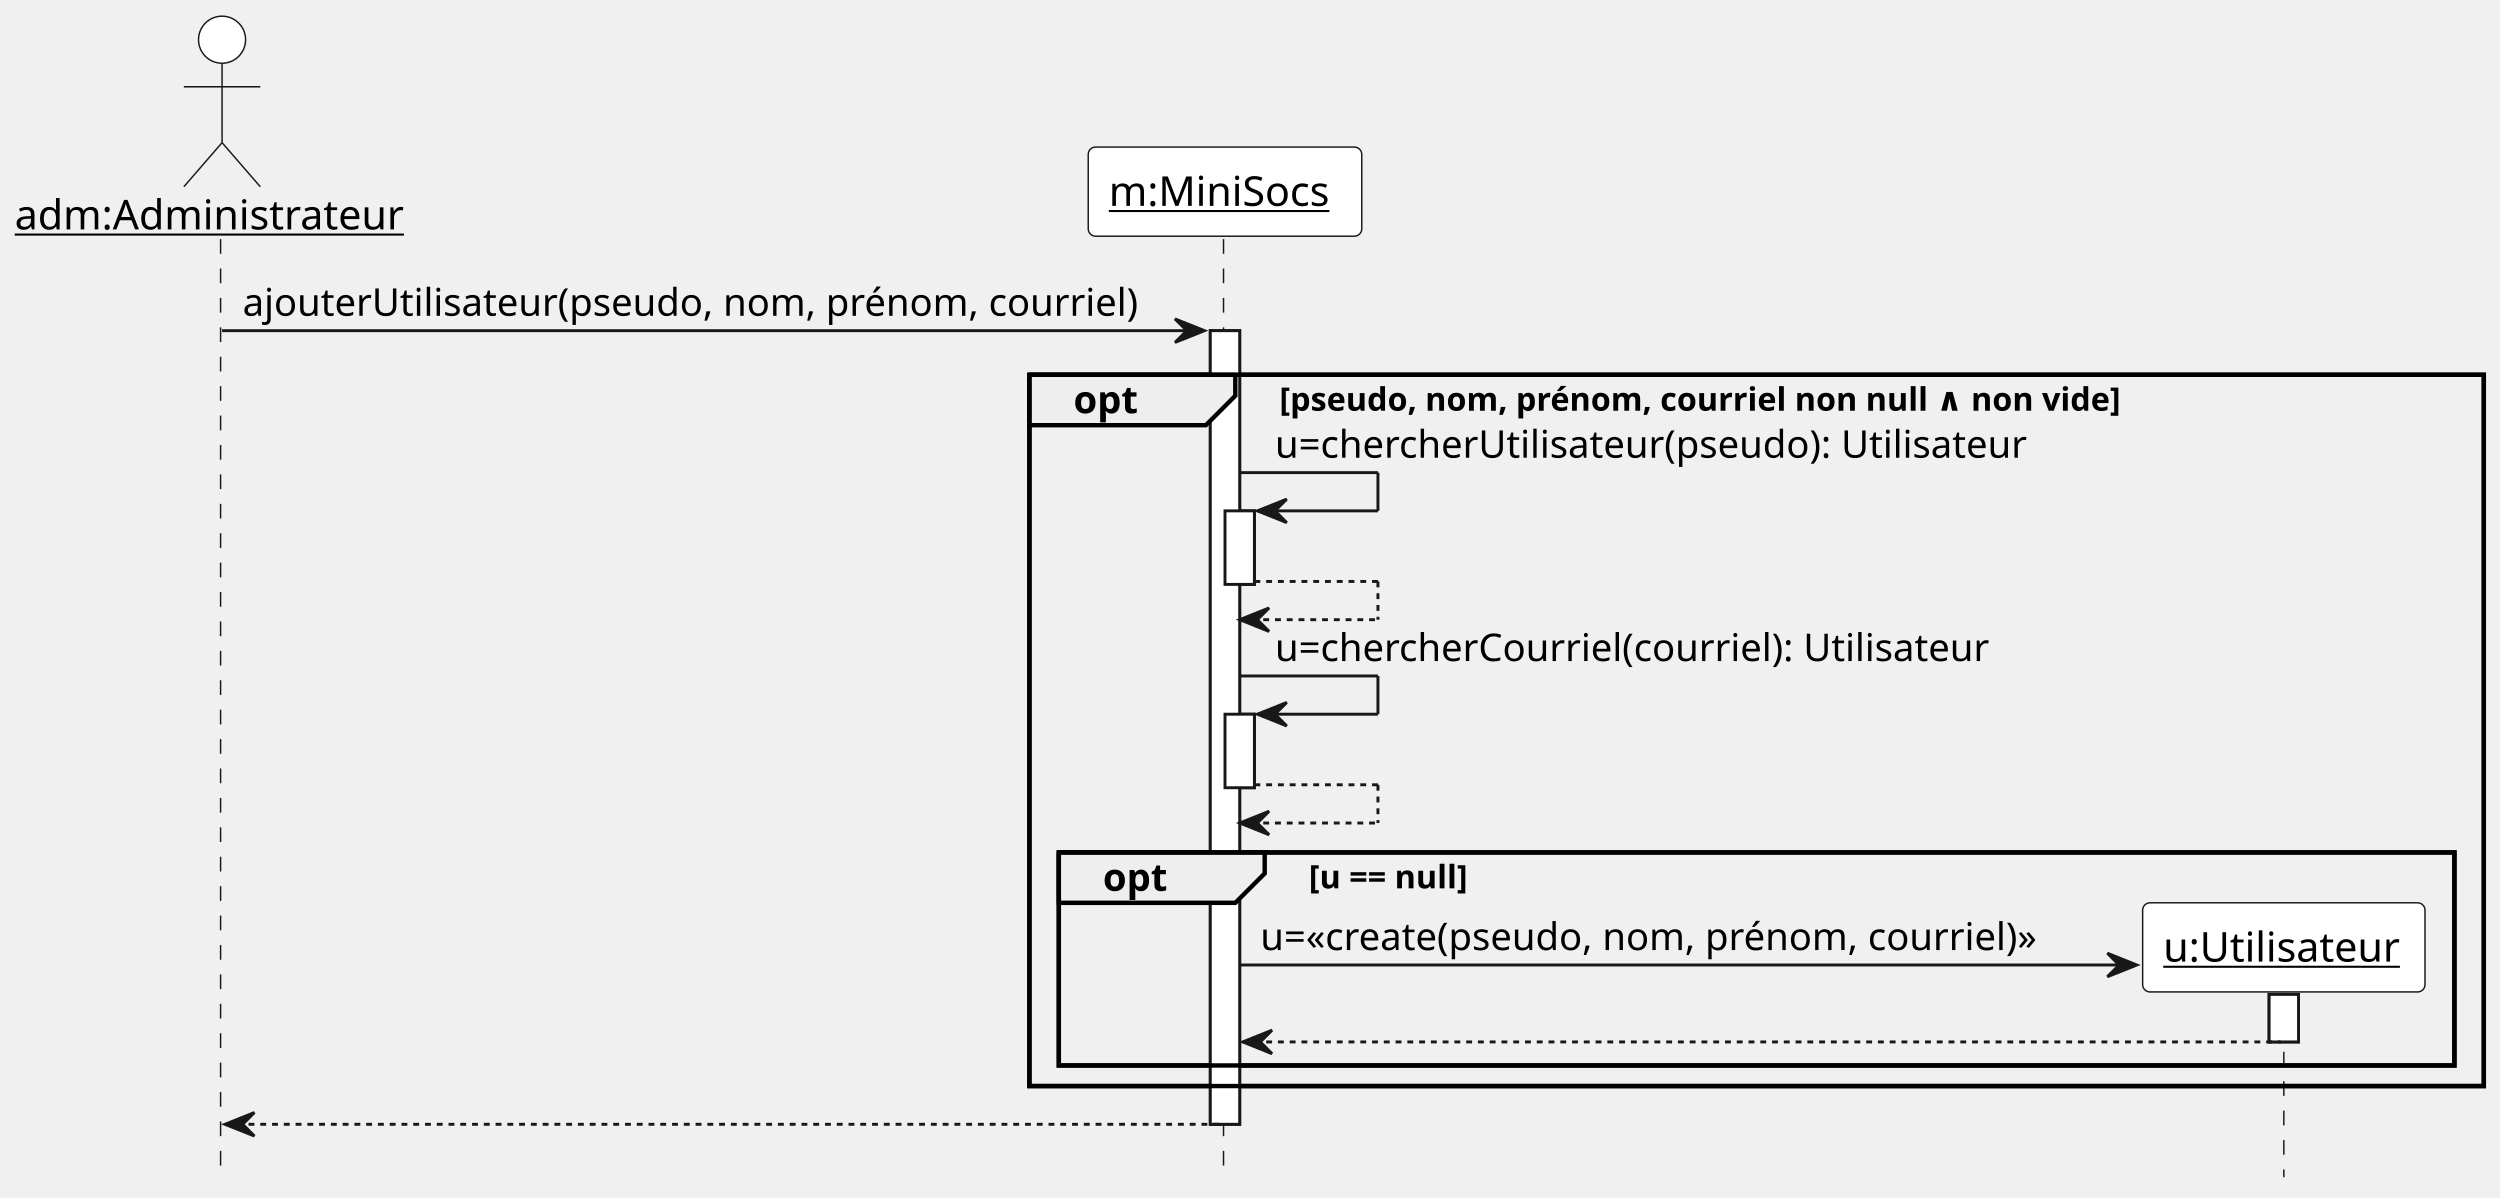
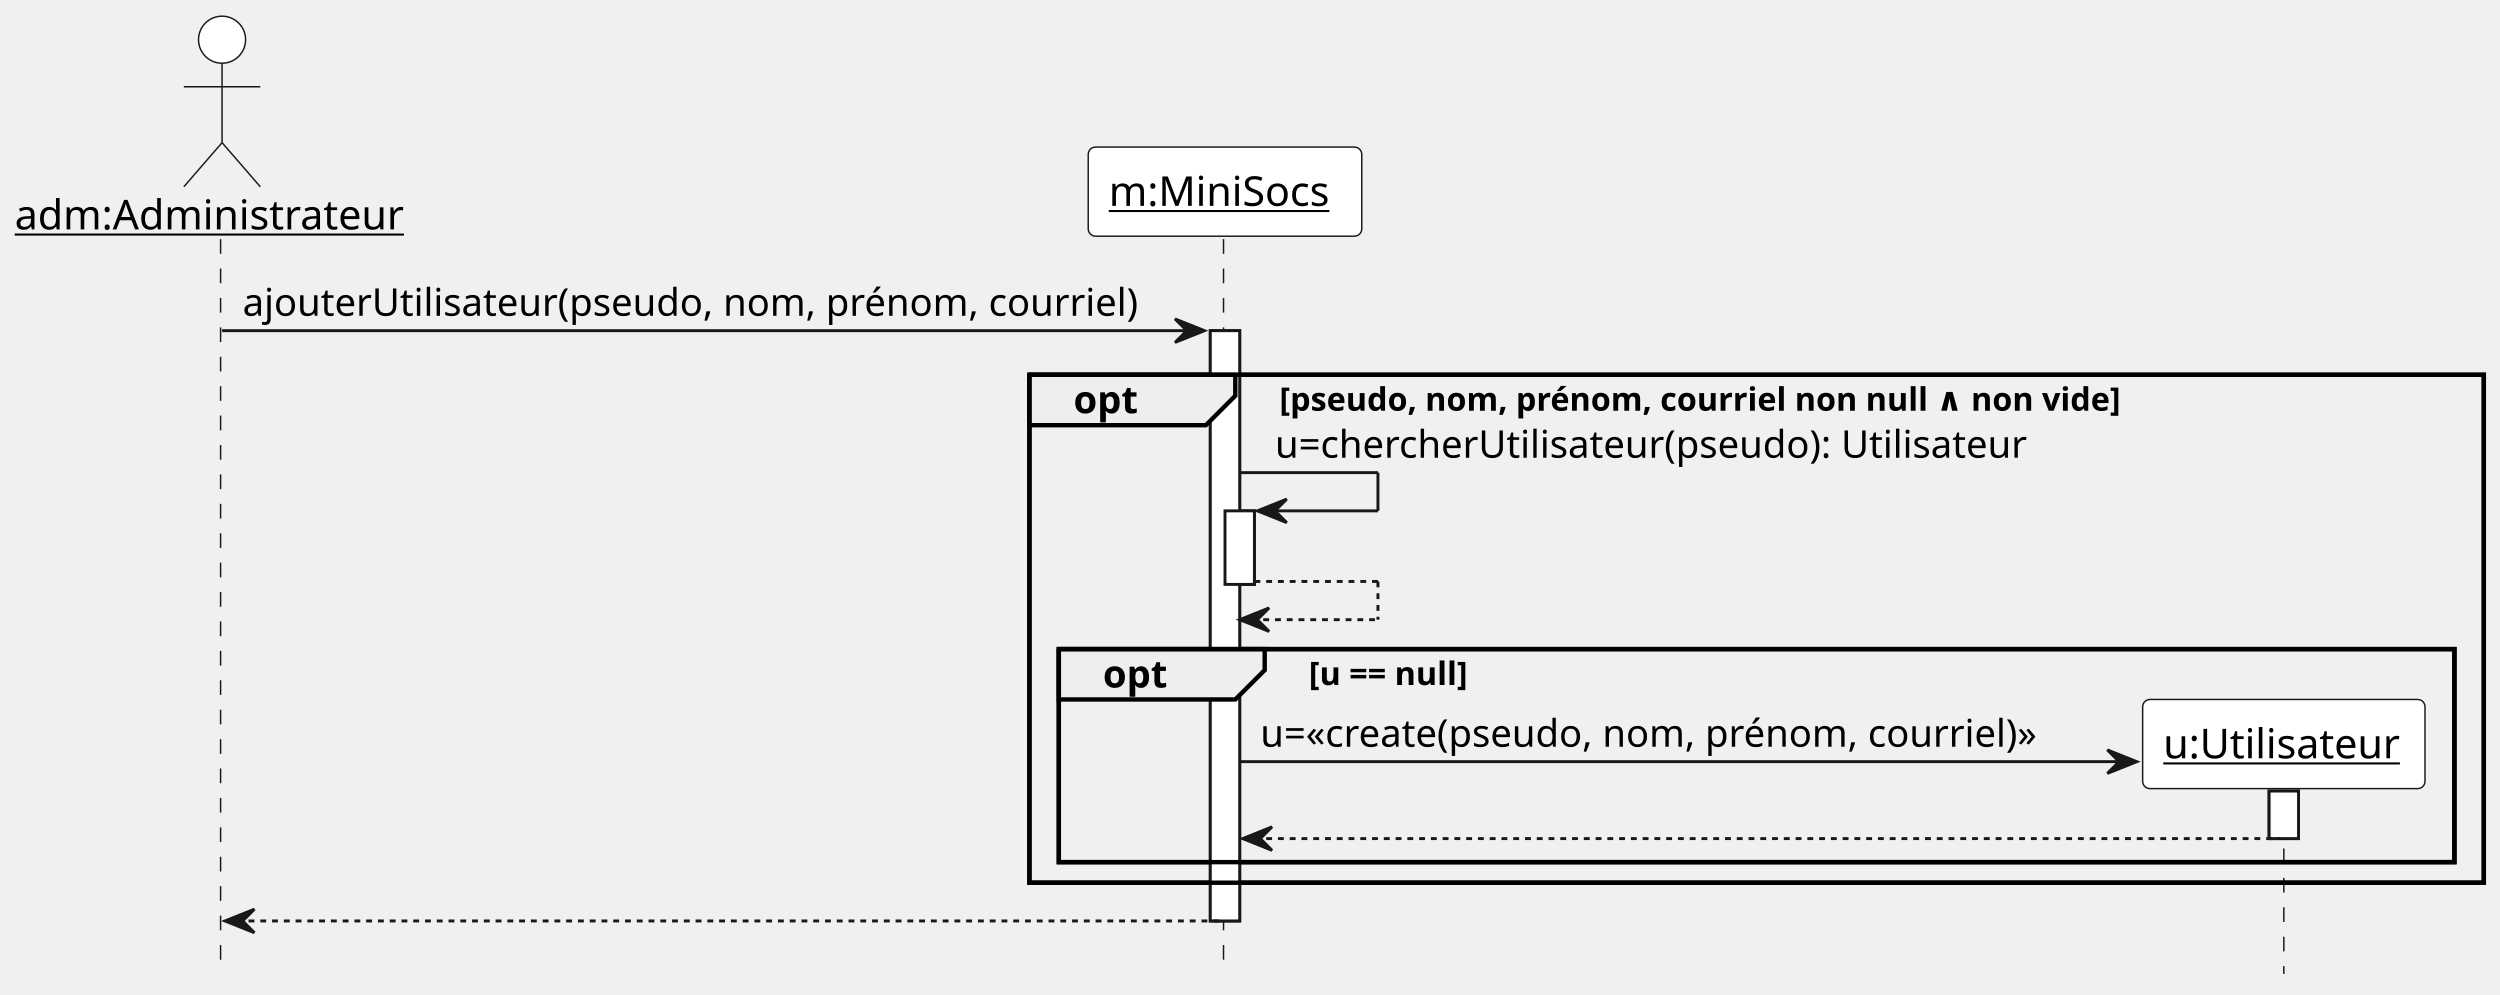
- <svg xmlns="http://www.w3.org/2000/svg" contentStyleType="text/css" height="407px" preserveAspectRatio="none" style="width:850px;height:407px;background:#FFFFFF;" version="1.1" viewBox="0 0 850 407" width="850px" zoomAndPan="magnify">
+ <svg xmlns="http://www.w3.org/2000/svg" contentStyleType="text/css" height="338px" preserveAspectRatio="none" style="width:850px;height:338px;background:#FFFFFF;" version="1.1" viewBox="0 0 850 338" width="850px" zoomAndPan="magnify">
  <defs />
  <g>
-     <rect fill="#FFFFFF" height="269.828" style="stroke:#181818;stroke-width:1.0;" width="10" x="411.5" y="112.43" />
+     <rect fill="#FFFFFF" height="200.695" style="stroke:#181818;stroke-width:1.0;" width="10" x="411.5" y="112.43" />
    <rect fill="#FFFFFF" height="25" style="stroke:#181818;stroke-width:1.0;" width="10" x="416.5" y="173.695" />
-     <rect fill="#FFFFFF" height="25" style="stroke:#181818;stroke-width:1.0;" width="10" x="416.5" y="242.828" />
-     <rect fill="#FFFFFF" height="16.164" style="stroke:#181818;stroke-width:1.0;" width="10" x="771.5" y="338.094" />
-     <rect fill="none" height="241.828" style="stroke:#000000;stroke-width:1.5;" width="494.5" x="350" y="127.43" />
-     <rect fill="none" height="72.43" style="stroke:#000000;stroke-width:1.5;" width="474.5" x="360" y="289.828" />
-     <line style="stroke:#181818;stroke-width:0.5;stroke-dasharray:5.0,5.0;" x1="75" x2="75" y1="81.297" y2="400.258" />
-     <line style="stroke:#181818;stroke-width:0.5;stroke-dasharray:5.0,5.0;" x1="416" x2="416" y1="81.297" y2="400.258" />
-     <line style="stroke:#181818;stroke-width:0.5;stroke-dasharray:5.0,5.0;" x1="776.5" x2="776.5" y1="337.609" y2="400.258" />
+     <rect fill="#FFFFFF" height="16.164" style="stroke:#181818;stroke-width:1.0;" width="10" x="771.5" y="268.961" />
+     <rect fill="none" height="172.695" style="stroke:#000000;stroke-width:1.5;" width="494.5" x="350" y="127.43" />
+     <rect fill="none" height="72.43" style="stroke:#000000;stroke-width:1.5;" width="474.5" x="360" y="220.695" />
+     <line style="stroke:#181818;stroke-width:0.5;stroke-dasharray:5.0,5.0;" x1="75" x2="75" y1="81.297" y2="331.125" />
+     <line style="stroke:#181818;stroke-width:0.5;stroke-dasharray:5.0,5.0;" x1="416" x2="416" y1="81.297" y2="331.125" />
+     <line style="stroke:#181818;stroke-width:0.5;stroke-dasharray:5.0,5.0;" x1="776.5" x2="776.5" y1="268.477" y2="331.125" />
    <text fill="#000000" font-family="sans-serif" font-size="14" lengthAdjust="spacing" text-decoration="underline" textLength="135" x="5" y="77.995">adm:Administrateur</text>
    <ellipse cx="75.5" cy="13.5" fill="#FFFFFF" rx="8" ry="8" style="stroke:#181818;stroke-width:0.5;" />
    <path d="M75.5,21.5 L75.5,48.5 M62.5,29.5 L88.5,29.5 M75.5,48.5 L62.5,63.5 M75.5,48.5 L88.5,63.5 " fill="none" style="stroke:#181818;stroke-width:0.5;" />
    <rect fill="#FFFFFF" height="30.297" rx="2.5" ry="2.5" style="stroke:#181818;stroke-width:0.5;" width="93" x="370" y="50" />
    <text fill="#000000" font-family="sans-serif" font-size="14" lengthAdjust="spacing" text-decoration="underline" textLength="79" x="377" y="69.995">m:MiniSocs</text>
-     <rect fill="#FFFFFF" height="269.828" style="stroke:#181818;stroke-width:1.0;" width="10" x="411.5" y="112.43" />
+     <rect fill="#FFFFFF" height="200.695" style="stroke:#181818;stroke-width:1.0;" width="10" x="411.5" y="112.43" />
    <rect fill="#FFFFFF" height="25" style="stroke:#181818;stroke-width:1.0;" width="10" x="416.5" y="173.695" />
-     <rect fill="#FFFFFF" height="25" style="stroke:#181818;stroke-width:1.0;" width="10" x="416.5" y="242.828" />
-     <rect fill="#FFFFFF" height="16.164" style="stroke:#181818;stroke-width:1.0;" width="10" x="771.5" y="338.094" />
+     <rect fill="#FFFFFF" height="16.164" style="stroke:#181818;stroke-width:1.0;" width="10" x="771.5" y="268.961" />
    <polygon fill="#181818" points="399.5,108.43,409.5,112.43,399.5,116.43,403.5,112.43" style="stroke:#181818;stroke-width:1.0;" />
    <line style="stroke:#181818;stroke-width:1.0;" x1="75.5" x2="405.5" y1="112.43" y2="112.43" />
    <text fill="#000000" font-family="sans-serif" font-size="13" lengthAdjust="spacing" textLength="317" x="82.5" y="107.364">ajouterUtilisateur(pseudo, nom, prénom, courriel)</text>
    <path d="M350,127.43 L420,127.43 L420,134.562 L410,144.562 L350,144.562 L350,127.43 " fill="#EEEEEE" style="stroke:#000000;stroke-width:1.5;" />
-     <rect fill="none" height="241.828" style="stroke:#000000;stroke-width:1.5;" width="494.5" x="350" y="127.43" />
+     <rect fill="none" height="172.695" style="stroke:#000000;stroke-width:1.5;" width="494.5" x="350" y="127.43" />
    <text fill="#000000" font-family="sans-serif" font-size="13" font-weight="bold" lengthAdjust="spacing" textLength="25" x="365" y="140.497">opt</text>
    <text fill="#000000" font-family="sans-serif" font-size="11" font-weight="bold" lengthAdjust="spacing" textLength="333" x="435" y="139.64">[pseudo, nom, prénom, courriel non null ∧ non vide]</text>
    <line style="stroke:#181818;stroke-width:1.0;" x1="421.5" x2="468.5" y1="160.695" y2="160.695" />
    <line style="stroke:#181818;stroke-width:1.0;" x1="468.5" x2="468.5" y1="160.695" y2="173.695" />
    <line style="stroke:#181818;stroke-width:1.0;" x1="427.5" x2="468.5" y1="173.695" y2="173.695" />
    <polygon fill="#181818" points="437.5,169.695,427.5,173.695,437.5,177.695,433.5,173.695" style="stroke:#181818;stroke-width:1.0;" />
    <text fill="#000000" font-family="sans-serif" font-size="13" lengthAdjust="spacing" textLength="270" x="433.5" y="155.629">u=chercherUtilisateur(pseudo): Utilisateur</text>
    <line style="stroke:#181818;stroke-width:1.0;stroke-dasharray:2.0,2.0;" x1="426.5" x2="468.5" y1="197.695" y2="197.695" />
    <line style="stroke:#181818;stroke-width:1.0;stroke-dasharray:2.0,2.0;" x1="468.5" x2="468.5" y1="197.695" y2="210.695" />
    <line style="stroke:#181818;stroke-width:1.0;stroke-dasharray:2.0,2.0;" x1="421.5" x2="468.5" y1="210.695" y2="210.695" />
    <polygon fill="#181818" points="431.5,206.695,421.5,210.695,431.5,214.695,427.5,210.695" style="stroke:#181818;stroke-width:1.0;" />
-     <line style="stroke:#181818;stroke-width:1.0;" x1="421.5" x2="468.5" y1="229.828" y2="229.828" />
-     <line style="stroke:#181818;stroke-width:1.0;" x1="468.5" x2="468.5" y1="229.828" y2="242.828" />
-     <line style="stroke:#181818;stroke-width:1.0;" x1="427.5" x2="468.5" y1="242.828" y2="242.828" />
-     <polygon fill="#181818" points="437.5,238.828,427.5,242.828,437.5,246.828,433.5,242.828" style="stroke:#181818;stroke-width:1.0;" />
-     <text fill="#000000" font-family="sans-serif" font-size="13" lengthAdjust="spacing" textLength="254" x="433.5" y="224.762">u=chercherCourriel(courriel): Utilisateur</text>
-     <line style="stroke:#181818;stroke-width:1.0;stroke-dasharray:2.0,2.0;" x1="426.5" x2="468.5" y1="266.828" y2="266.828" />
-     <line style="stroke:#181818;stroke-width:1.0;stroke-dasharray:2.0,2.0;" x1="468.5" x2="468.5" y1="266.828" y2="279.828" />
-     <line style="stroke:#181818;stroke-width:1.0;stroke-dasharray:2.0,2.0;" x1="421.5" x2="468.5" y1="279.828" y2="279.828" />
-     <polygon fill="#181818" points="431.5,275.828,421.5,279.828,431.5,283.828,427.5,279.828" style="stroke:#181818;stroke-width:1.0;" />
-     <path d="M360,289.828 L430,289.828 L430,296.961 L420,306.961 L360,306.961 L360,289.828 " fill="#EEEEEE" style="stroke:#000000;stroke-width:1.5;" />
-     <rect fill="none" height="72.43" style="stroke:#000000;stroke-width:1.5;" width="474.5" x="360" y="289.828" />
-     <text fill="#000000" font-family="sans-serif" font-size="13" font-weight="bold" lengthAdjust="spacing" textLength="25" x="375" y="302.895">opt</text>
-     <text fill="#000000" font-family="sans-serif" font-size="11" font-weight="bold" lengthAdjust="spacing" textLength="68" x="445" y="302.039">[u == null]</text>
-     <polygon fill="#181818" points="716.5,324.094,726.5,328.094,716.5,332.094,720.5,328.094" style="stroke:#181818;stroke-width:1.0;" />
-     <line style="stroke:#181818;stroke-width:1.0;" x1="421.5" x2="722.5" y1="328.094" y2="328.094" />
-     <text fill="#000000" font-family="sans-serif" font-size="13" lengthAdjust="spacing" textLength="283" x="428.5" y="323.028">u=«create(pseudo, nom, prénom, courriel)»</text>
-     <rect fill="#FFFFFF" height="30.297" rx="2.5" ry="2.5" style="stroke:#181818;stroke-width:0.5;" width="96" x="728.5" y="306.961" />
-     <text fill="#000000" font-family="sans-serif" font-size="14" lengthAdjust="spacing" text-decoration="underline" textLength="82" x="735.5" y="326.956">u:Utilisateur</text>
-     <polygon fill="#181818" points="432.5,350.258,422.5,354.258,432.5,358.258,428.5,354.258" style="stroke:#181818;stroke-width:1.0;" />
-     <line style="stroke:#181818;stroke-width:1.0;stroke-dasharray:2.0,2.0;" x1="426.5" x2="775.5" y1="354.258" y2="354.258" />
-     <polygon fill="#181818" points="86.5,378.258,76.5,382.258,86.5,386.258,82.5,382.258" style="stroke:#181818;stroke-width:1.0;" />
-     <line style="stroke:#181818;stroke-width:1.0;stroke-dasharray:2.0,2.0;" x1="80.5" x2="415.5" y1="382.258" y2="382.258" />
+     <path d="M360,220.695 L430,220.695 L430,227.828 L420,237.828 L360,237.828 L360,220.695 " fill="#EEEEEE" style="stroke:#000000;stroke-width:1.5;" />
+     <rect fill="none" height="72.43" style="stroke:#000000;stroke-width:1.5;" width="474.5" x="360" y="220.695" />
+     <text fill="#000000" font-family="sans-serif" font-size="13" font-weight="bold" lengthAdjust="spacing" textLength="25" x="375" y="233.762">opt</text>
+     <text fill="#000000" font-family="sans-serif" font-size="11" font-weight="bold" lengthAdjust="spacing" textLength="68" x="445" y="232.906">[u == null]</text>
+     <polygon fill="#181818" points="716.5,254.961,726.5,258.961,716.5,262.961,720.5,258.961" style="stroke:#181818;stroke-width:1.0;" />
+     <line style="stroke:#181818;stroke-width:1.0;" x1="421.5" x2="722.5" y1="258.961" y2="258.961" />
+     <text fill="#000000" font-family="sans-serif" font-size="13" lengthAdjust="spacing" textLength="283" x="428.5" y="253.895">u=«create(pseudo, nom, prénom, courriel)»</text>
+     <rect fill="#FFFFFF" height="30.297" rx="2.5" ry="2.5" style="stroke:#181818;stroke-width:0.5;" width="96" x="728.5" y="237.828" />
+     <text fill="#000000" font-family="sans-serif" font-size="14" lengthAdjust="spacing" text-decoration="underline" textLength="82" x="735.5" y="257.823">u:Utilisateur</text>
+     <polygon fill="#181818" points="432.5,281.125,422.5,285.125,432.5,289.125,428.5,285.125" style="stroke:#181818;stroke-width:1.0;" />
+     <line style="stroke:#181818;stroke-width:1.0;stroke-dasharray:2.0,2.0;" x1="426.5" x2="775.5" y1="285.125" y2="285.125" />
+     <polygon fill="#181818" points="86.5,309.125,76.5,313.125,86.5,317.125,82.5,313.125" style="stroke:#181818;stroke-width:1.0;" />
+     <line style="stroke:#181818;stroke-width:1.0;stroke-dasharray:2.0,2.0;" x1="80.5" x2="415.5" y1="313.125" y2="313.125" />
  </g>
</svg>
